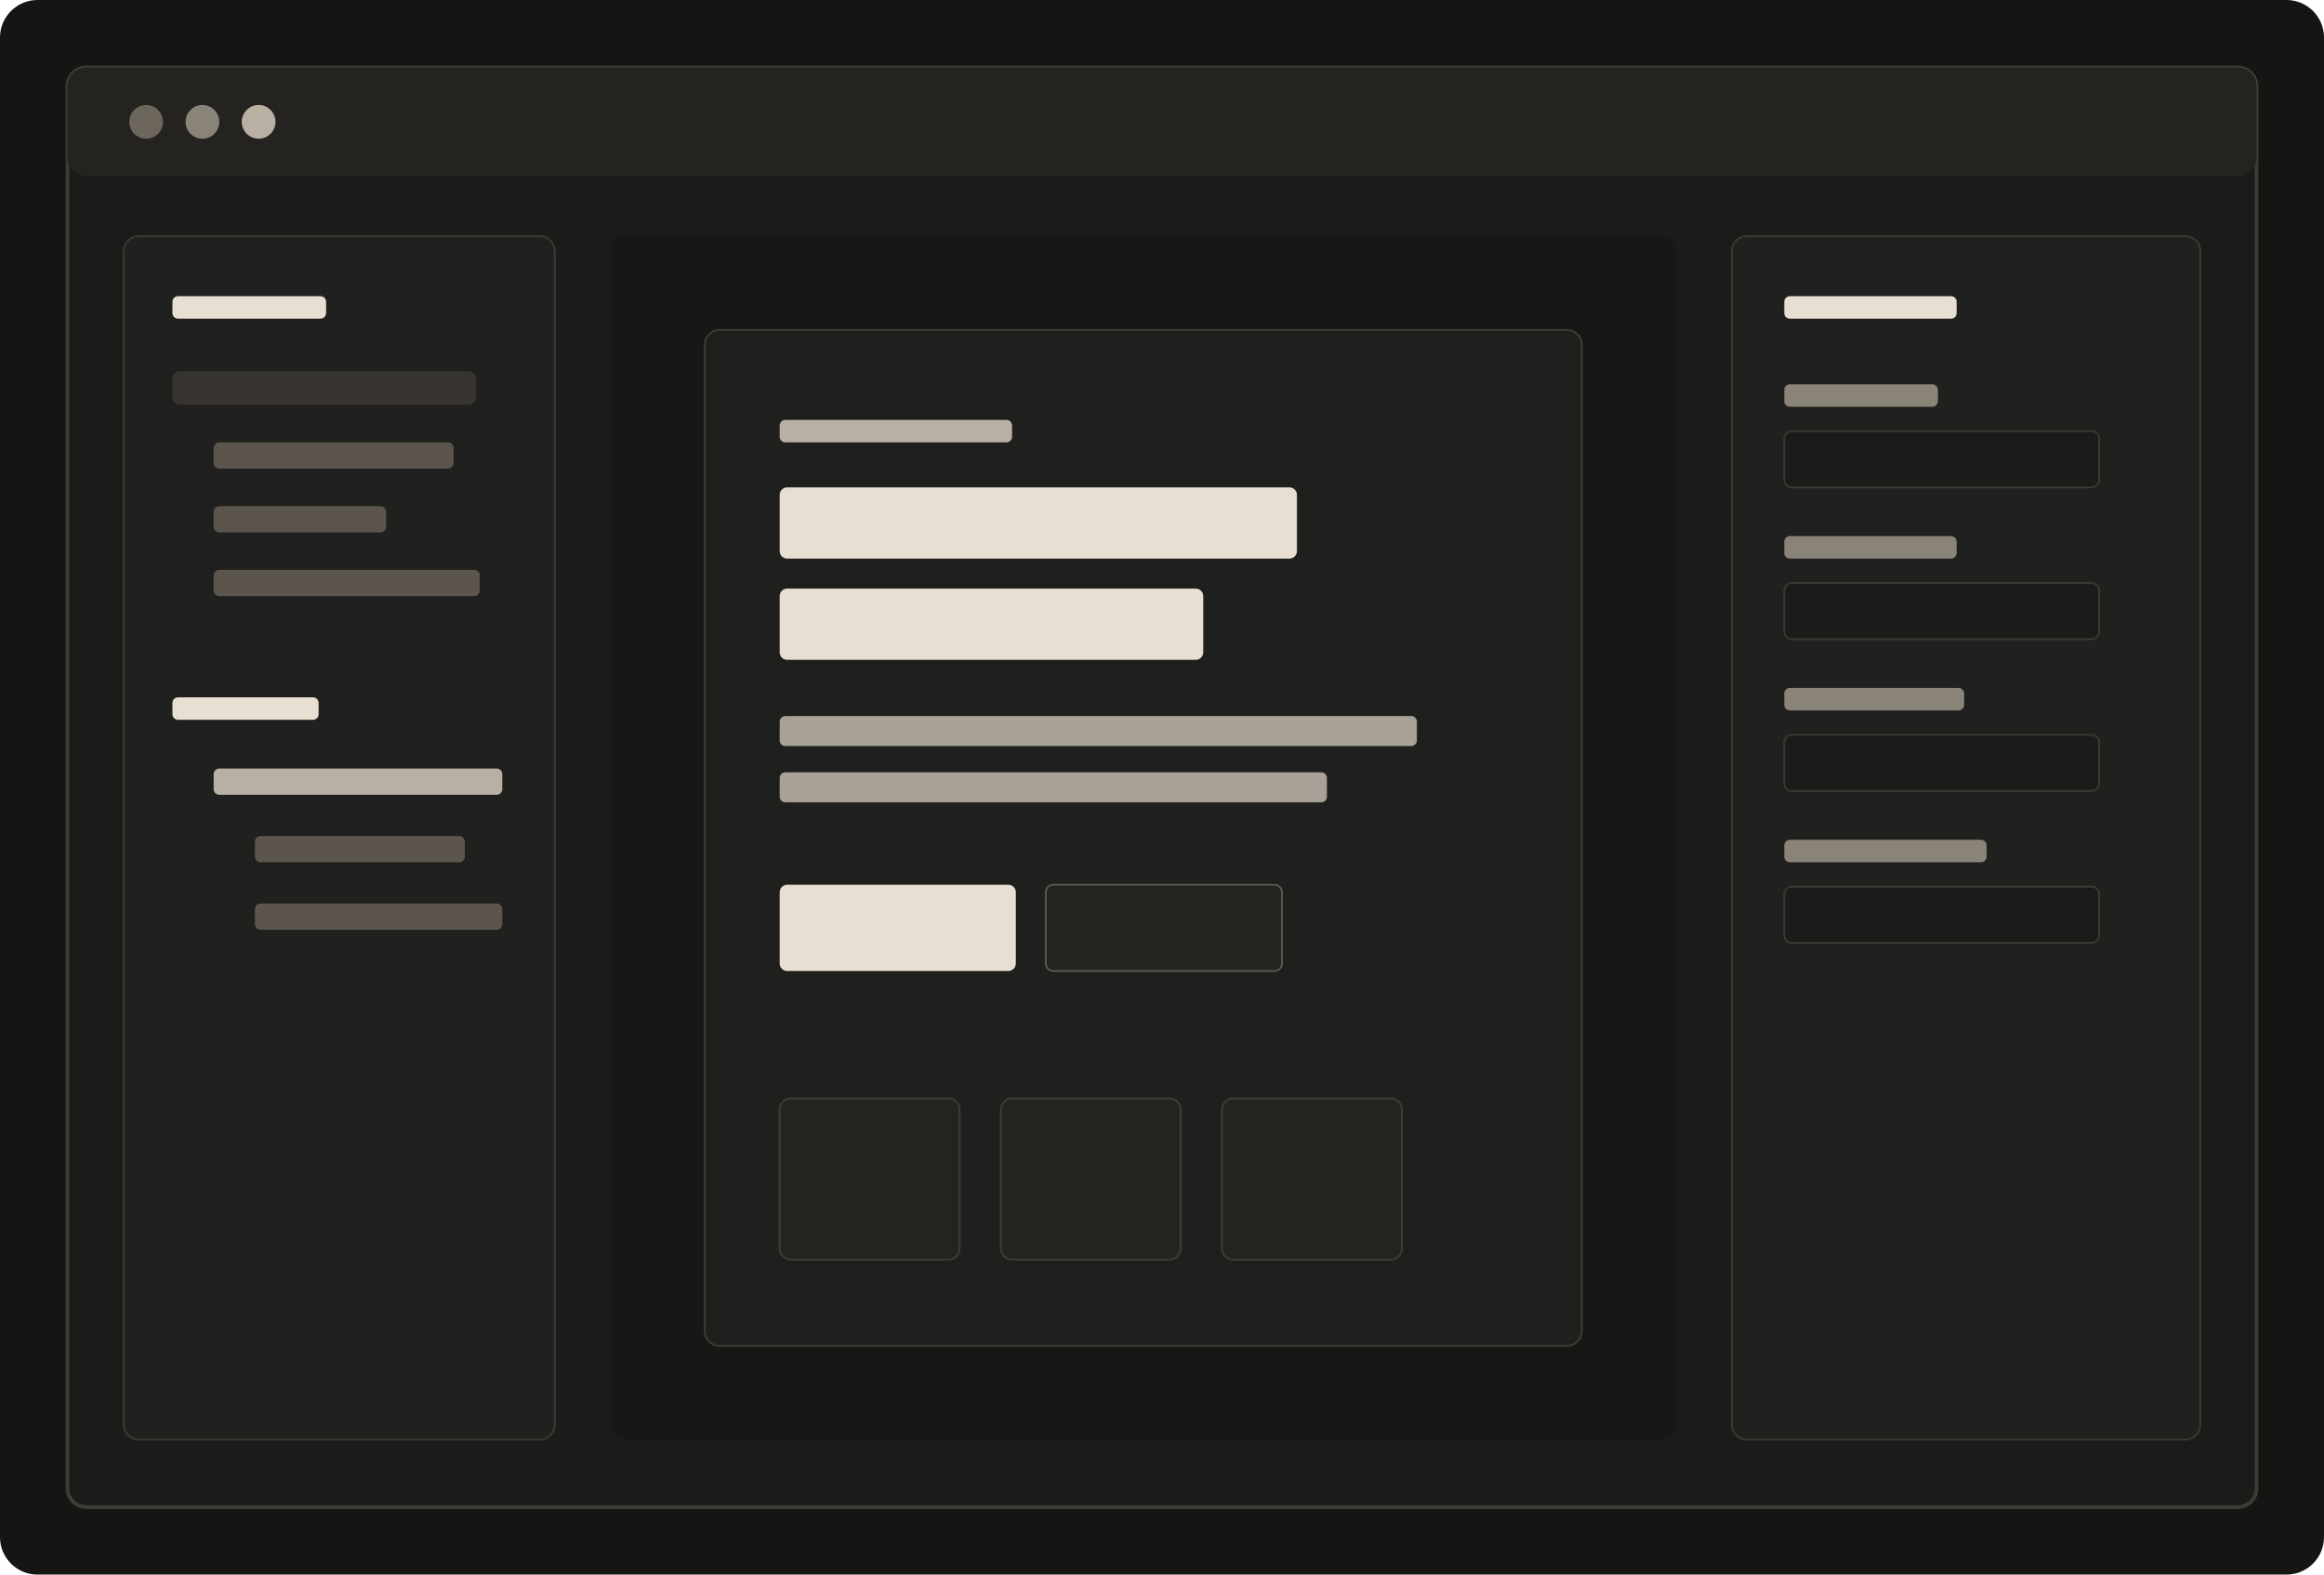
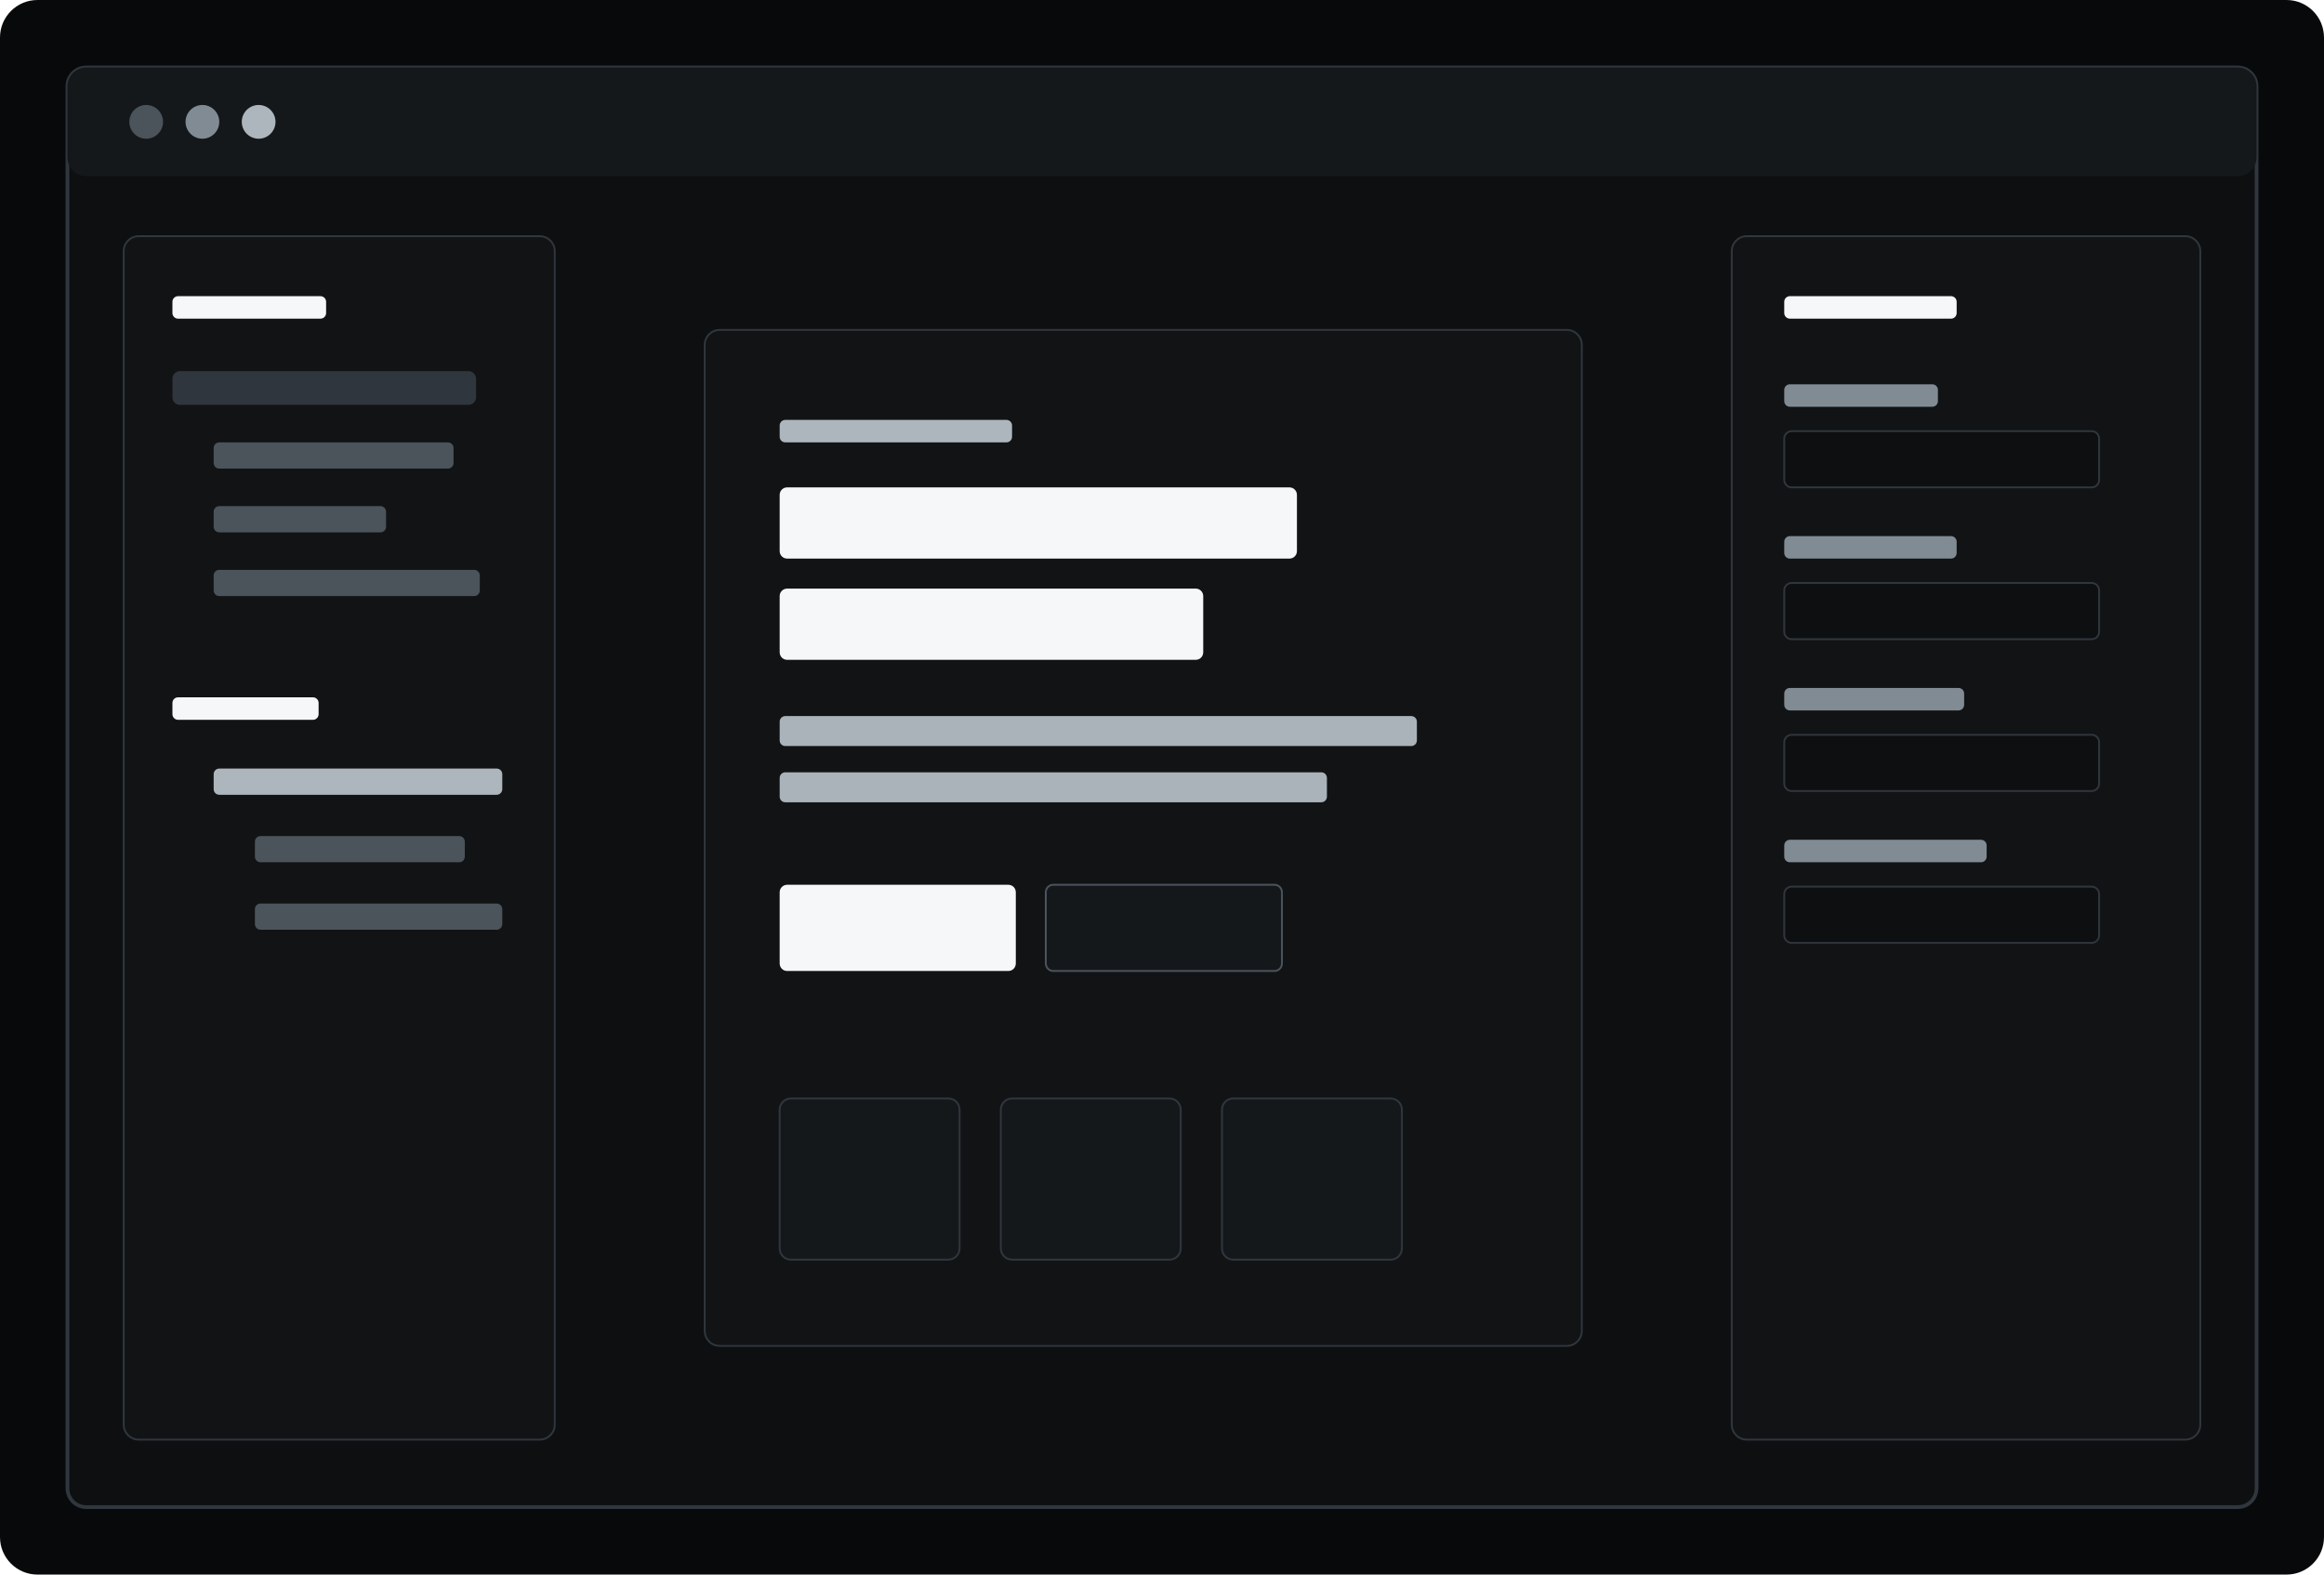
<svg xmlns="http://www.w3.org/2000/svg" width="1240" height="840" viewBox="0 0 1240 840" fill="none" role="img" aria-label="OpenGraphite editor preview">
-   <rect width="1240" height="840" rx="20" fill="#151514" />
-   <rect x="36" y="36" width="1168" height="768" rx="10" fill="#1B1B19" stroke="#3E3B35" stroke-width="2" />
-   <rect x="36" y="36" width="1168" height="58" rx="10" fill="#24231F" />
-   <circle cx="78" cy="65" r="9" fill="#6D665C" />
-   <circle cx="108" cy="65" r="9" fill="#8A8378" />
-   <circle cx="138" cy="65" r="9" fill="#B8B0A3" />
-   <rect x="66" y="126" width="230" height="642" rx="8" fill="#20201E" stroke="#3A3833" />
-   <rect x="92" y="158" width="82" height="12" rx="3" fill="#E7DFD2" />
-   <rect x="92" y="198" width="162" height="18" rx="4" fill="#37342F" />
-   <rect x="114" y="236" width="128" height="14" rx="3" fill="#5B554D" />
-   <rect x="114" y="270" width="92" height="14" rx="3" fill="#5B554D" />
-   <rect x="114" y="304" width="142" height="14" rx="3" fill="#5B554D" />
-   <rect x="92" y="372" width="78" height="12" rx="3" fill="#E7DFD2" />
-   <rect x="114" y="410" width="154" height="14" rx="3" fill="#B8B0A3" />
-   <rect x="136" y="446" width="112" height="14" rx="3" fill="#5B554D" />
-   <rect x="136" y="482" width="132" height="14" rx="3" fill="#5B554D" />
-   <rect x="326" y="126" width="568" height="642" rx="8" fill="#171716" />
-   <rect x="376" y="176" width="468" height="542" rx="8" fill="#1F1F1D" stroke="#3E3B35" />
-   <rect x="416" y="224" width="124" height="12" rx="3" fill="#B8B0A3" />
-   <rect x="416" y="260" width="276" height="38" rx="4" fill="#E7DFD2" />
-   <rect x="416" y="314" width="226" height="38" rx="4" fill="#E7DFD2" />
-   <rect x="416" y="382" width="340" height="16" rx="3" fill="#A8A197" />
-   <rect x="416" y="412" width="292" height="16" rx="3" fill="#A8A197" />
-   <rect x="416" y="472" width="126" height="46" rx="4" fill="#E7DFD2" />
-   <rect x="558" y="472" width="126" height="46" rx="4" fill="#24231F" stroke="#5B554D" />
-   <rect x="416" y="586" width="96" height="86" rx="6" fill="#24231F" stroke="#3E3B35" />
-   <rect x="534" y="586" width="96" height="86" rx="6" fill="#24231F" stroke="#3E3B35" />
-   <rect x="652" y="586" width="96" height="86" rx="6" fill="#24231F" stroke="#3E3B35" />
-   <rect x="924" y="126" width="250" height="642" rx="8" fill="#20201E" stroke="#3A3833" />
-   <rect x="952" y="158" width="92" height="12" rx="3" fill="#E7DFD2" />
-   <rect x="952" y="205" width="82" height="12" rx="3" fill="#8A8378" />
-   <rect x="952" y="230" width="168" height="30" rx="4" fill="#1B1B19" stroke="#3A3833" />
-   <rect x="952" y="286" width="92" height="12" rx="3" fill="#8A8378" />
-   <rect x="952" y="311" width="168" height="30" rx="4" fill="#1B1B19" stroke="#3A3833" />
-   <rect x="952" y="367" width="96" height="12" rx="3" fill="#8A8378" />
-   <rect x="952" y="392" width="168" height="30" rx="4" fill="#1B1B19" stroke="#3A3833" />
-   <rect x="952" y="448" width="108" height="12" rx="3" fill="#8A8378" />
-   <rect x="952" y="473" width="168" height="30" rx="4" fill="#1B1B19" stroke="#3A3833" />
+   <rect width="1240" height="840" rx="20" fill="#08090A" />
+   <rect x="36" y="36" width="1168" height="768" rx="10" fill="#0D0F10" stroke="#30363D" stroke-width="2" />
+   <rect x="36" y="36" width="1168" height="58" rx="10" fill="#15181B" />
+   <circle cx="78" cy="65" r="9" fill="#4B535B" />
+   <circle cx="108" cy="65" r="9" fill="#818B94" />
+   <circle cx="138" cy="65" r="9" fill="#AEB6BD" />
+   <rect x="66" y="126" width="230" height="642" rx="8" fill="#111315" stroke="#30363D" />
+   <rect x="92" y="158" width="82" height="12" rx="3" fill="#F5F7F8" />
+   <rect x="92" y="198" width="162" height="18" rx="4" fill="#30363D" />
+   <rect x="114" y="236" width="128" height="14" rx="3" fill="#4B535B" />
+   <rect x="114" y="270" width="92" height="14" rx="3" fill="#4B535B" />
+   <rect x="114" y="304" width="142" height="14" rx="3" fill="#4B535B" />
+   <rect x="92" y="372" width="78" height="12" rx="3" fill="#F5F7F8" />
+   <rect x="114" y="410" width="154" height="14" rx="3" fill="#AEB6BD" />
+   <rect x="136" y="446" width="112" height="14" rx="3" fill="#4B535B" />
+   <rect x="136" y="482" width="132" height="14" rx="3" fill="#4B535B" />
+   <rect x="326" y="126" width="568" height="642" rx="8" fill="#0D0F10" />
+   <rect x="376" y="176" width="468" height="542" rx="8" fill="#111315" stroke="#30363D" />
+   <rect x="416" y="224" width="124" height="12" rx="3" fill="#AEB6BD" />
+   <rect x="416" y="260" width="276" height="38" rx="4" fill="#F5F7F8" />
+   <rect x="416" y="314" width="226" height="38" rx="4" fill="#F5F7F8" />
+   <rect x="416" y="382" width="340" height="16" rx="3" fill="#AAB3BA" />
+   <rect x="416" y="412" width="292" height="16" rx="3" fill="#AAB3BA" />
+   <rect x="416" y="472" width="126" height="46" rx="4" fill="#F5F7F8" />
+   <rect x="558" y="472" width="126" height="46" rx="4" fill="#15181B" stroke="#4B535B" />
+   <rect x="416" y="586" width="96" height="86" rx="6" fill="#15181B" stroke="#30363D" />
+   <rect x="534" y="586" width="96" height="86" rx="6" fill="#15181B" stroke="#30363D" />
+   <rect x="652" y="586" width="96" height="86" rx="6" fill="#15181B" stroke="#30363D" />
+   <rect x="924" y="126" width="250" height="642" rx="8" fill="#111315" stroke="#30363D" />
+   <rect x="952" y="158" width="92" height="12" rx="3" fill="#F5F7F8" />
+   <rect x="952" y="205" width="82" height="12" rx="3" fill="#818B94" />
+   <rect x="952" y="230" width="168" height="30" rx="4" fill="#0D0F10" stroke="#30363D" />
+   <rect x="952" y="286" width="92" height="12" rx="3" fill="#818B94" />
+   <rect x="952" y="311" width="168" height="30" rx="4" fill="#0D0F10" stroke="#30363D" />
+   <rect x="952" y="367" width="96" height="12" rx="3" fill="#818B94" />
+   <rect x="952" y="392" width="168" height="30" rx="4" fill="#0D0F10" stroke="#30363D" />
+   <rect x="952" y="448" width="108" height="12" rx="3" fill="#818B94" />
+   <rect x="952" y="473" width="168" height="30" rx="4" fill="#0D0F10" stroke="#30363D" />
</svg>
